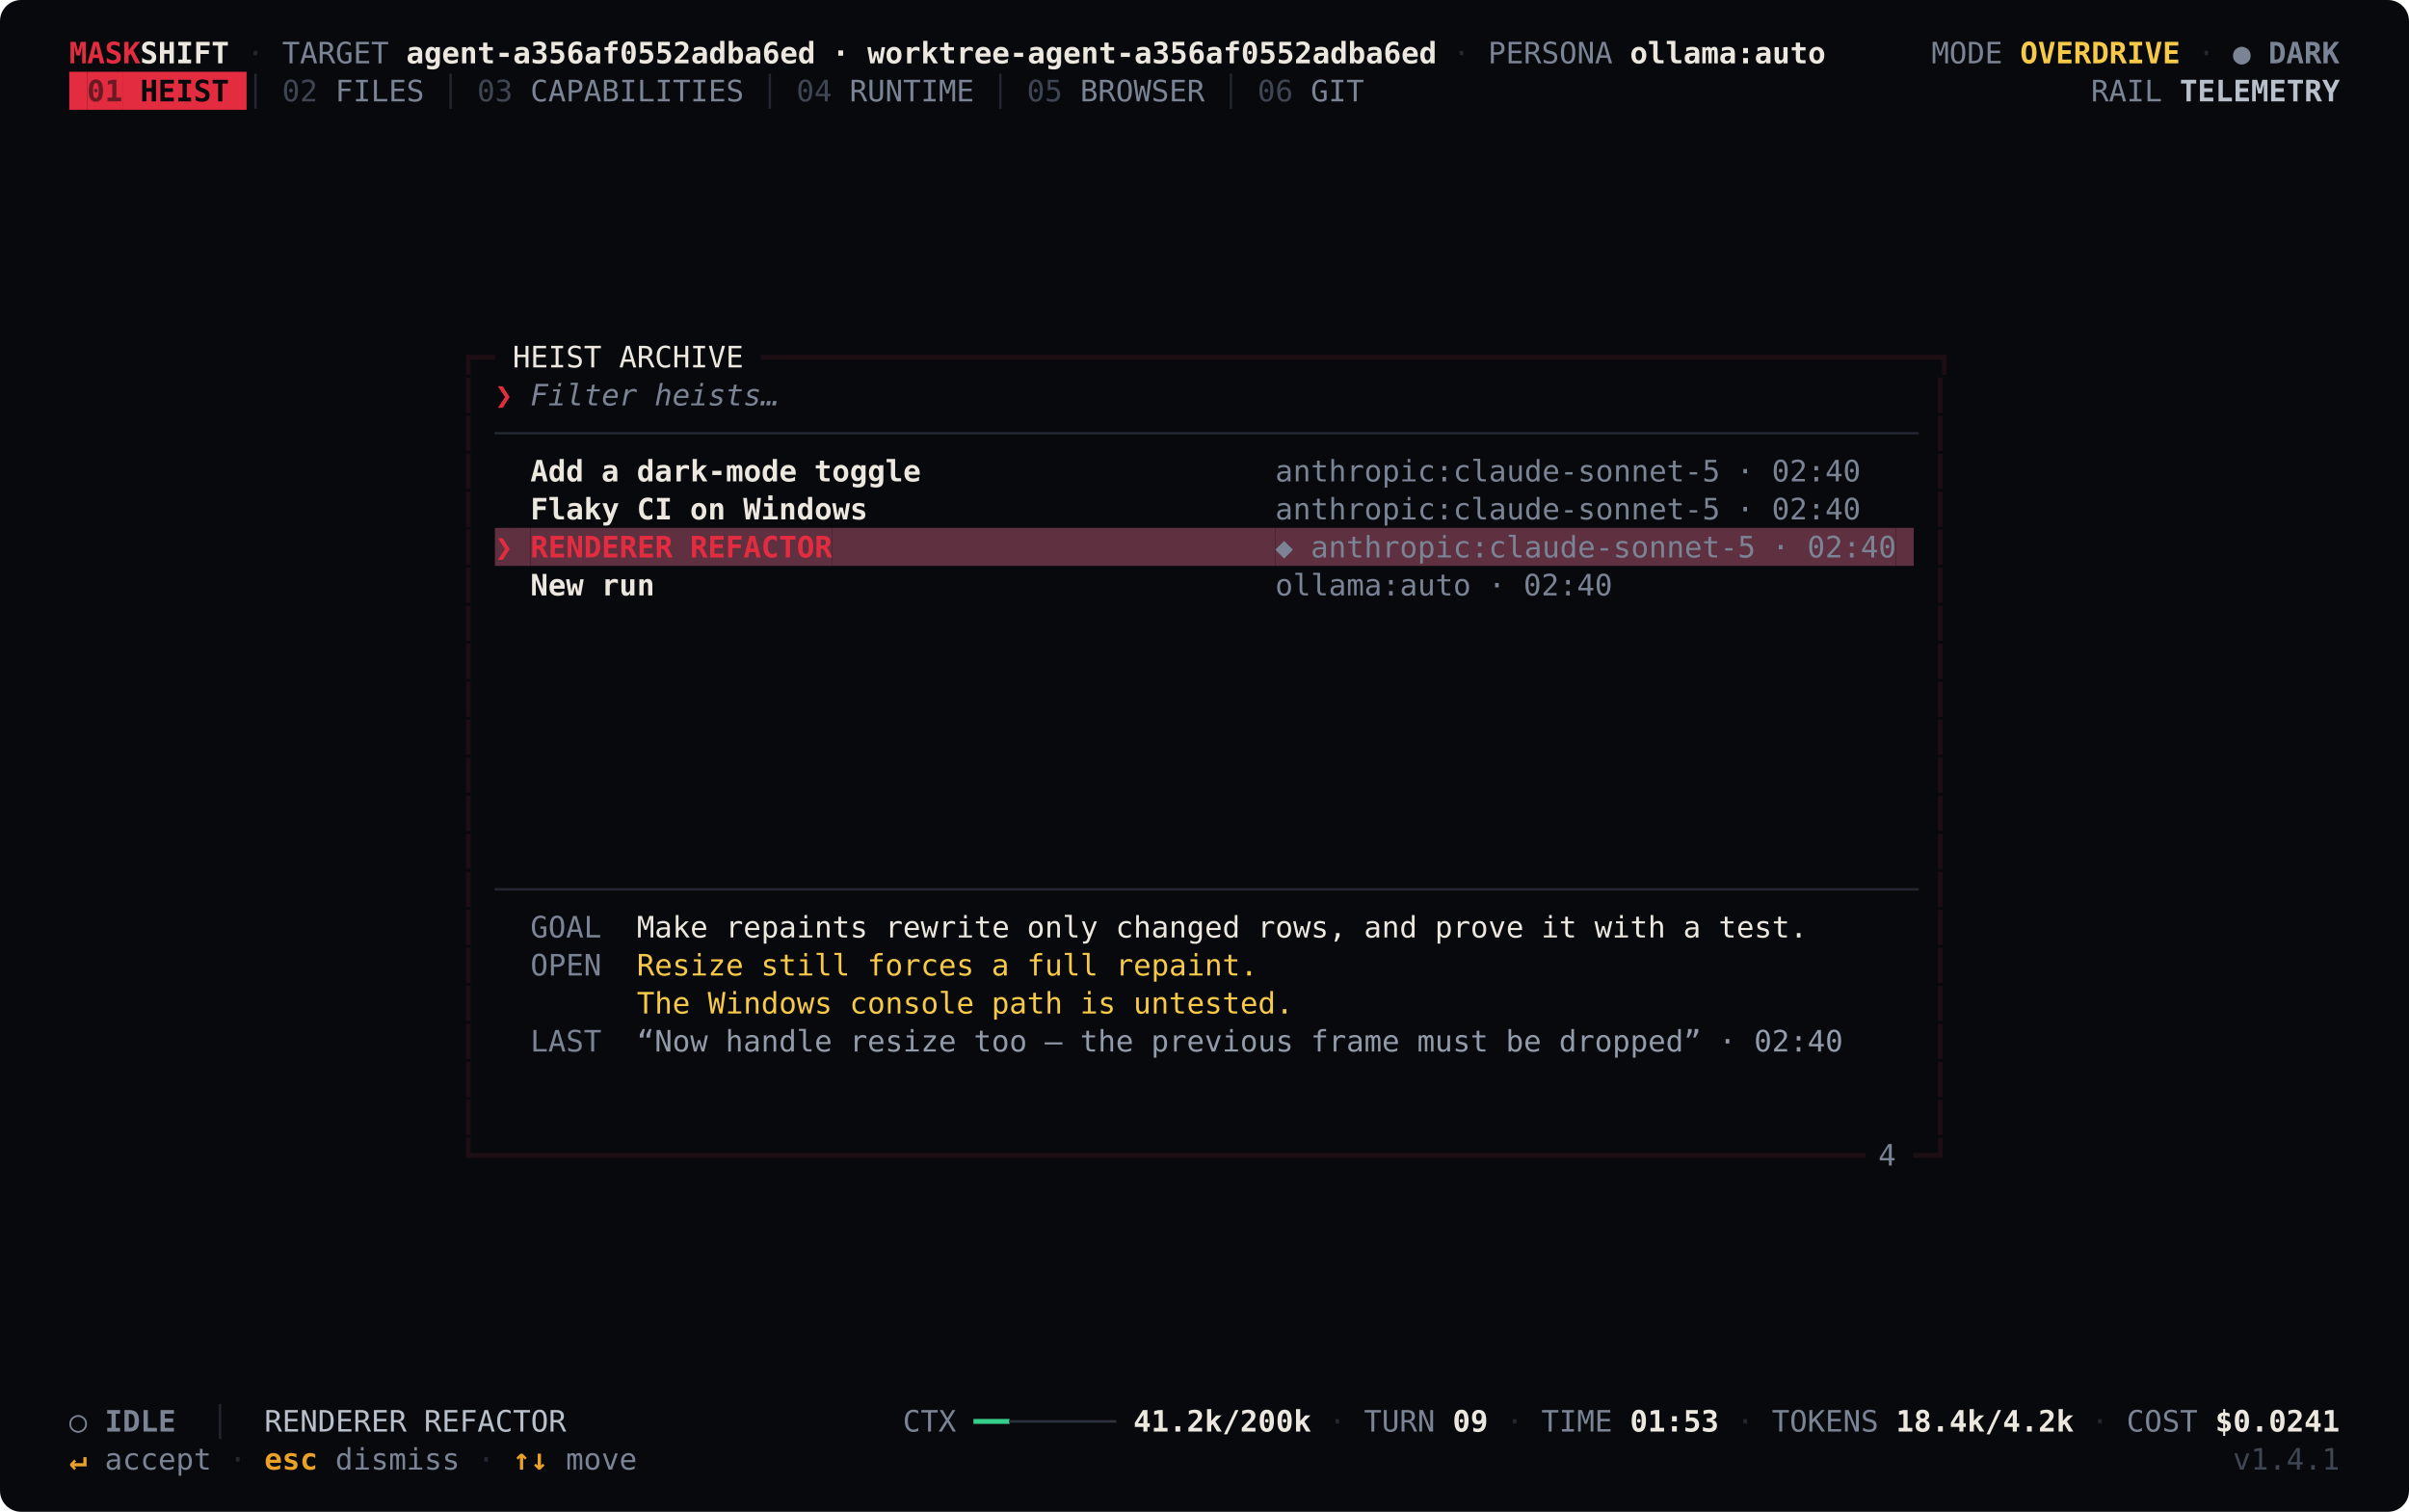
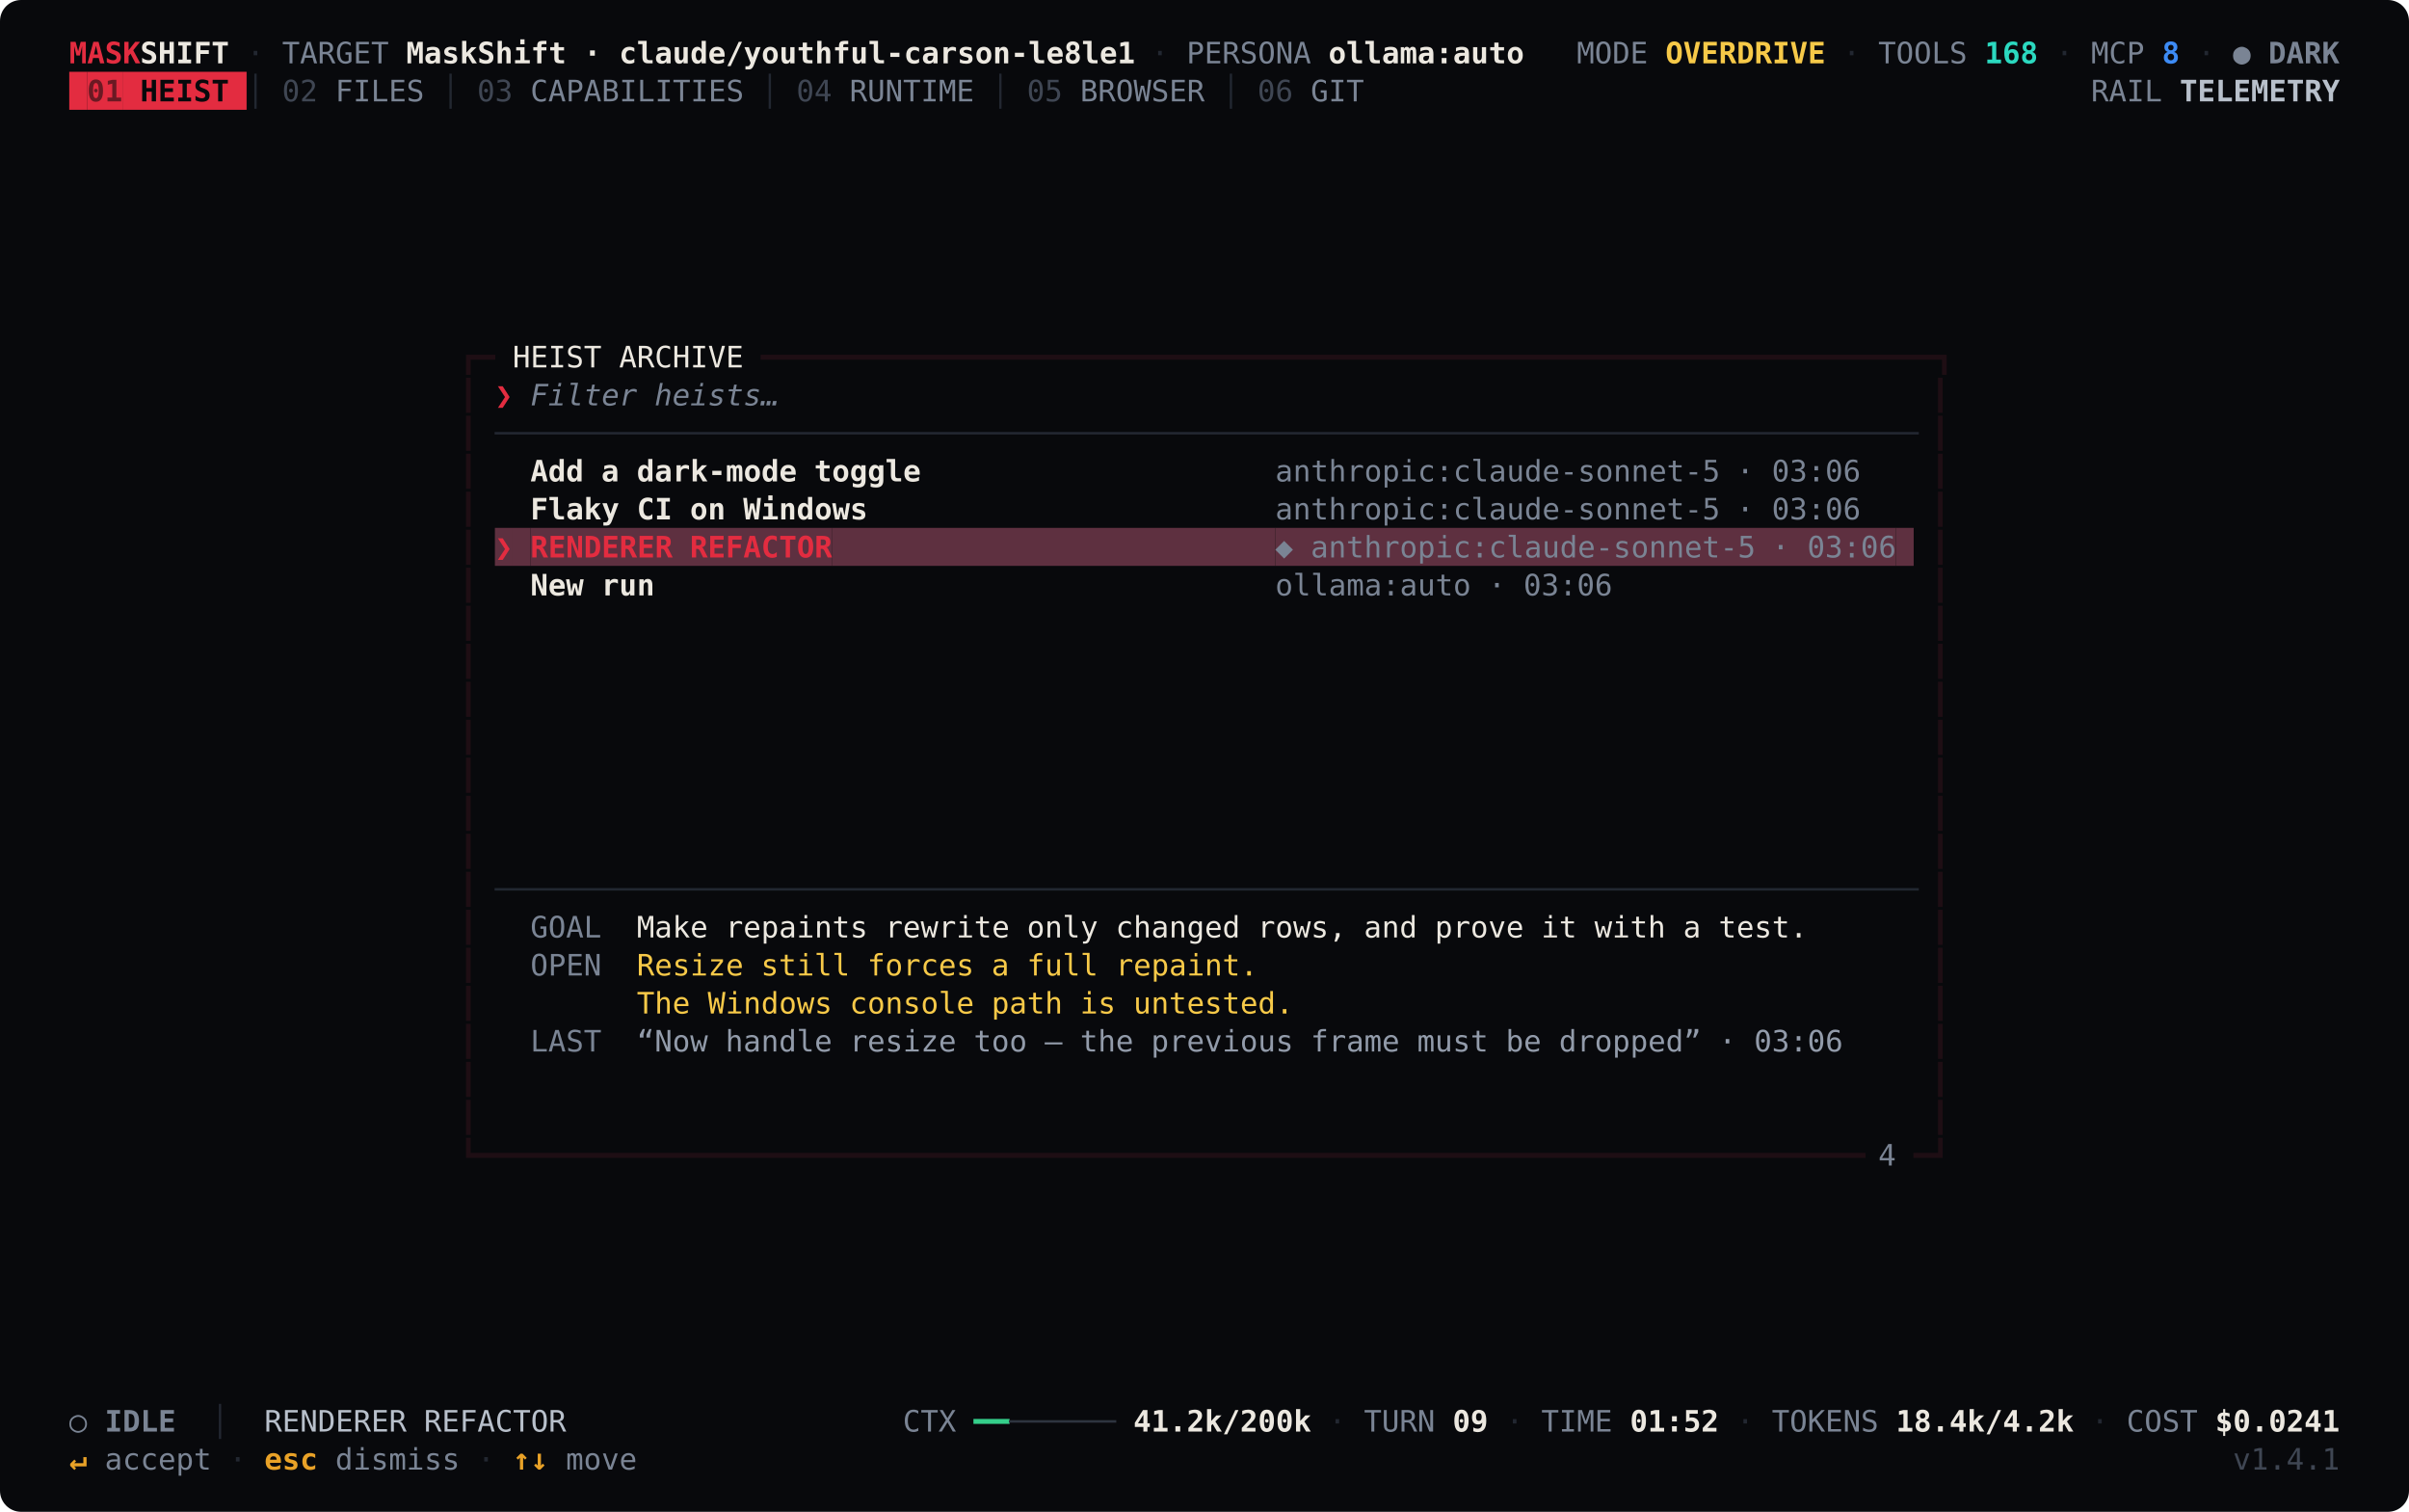
<svg xmlns="http://www.w3.org/2000/svg" width="1141" height="716" viewBox="0 0 1141 716" role="img" aria-label="MaskShift — heist archive">
  <rect width="100%" height="100%" rx="10" fill="#08090C" />
  <g font-family="SFMono-Regular, Menlo, Consolas, DejaVu Sans Mono, monospace" font-size="14" xml:space="preserve">
    <text x="32.80" y="30.00" fill="#e32c40" textLength="33.60" lengthAdjust="spacingAndGlyphs" font-weight="700">MASK</text>
    <text x="66.40" y="30.00" fill="#ece8e0" textLength="42.00" lengthAdjust="spacingAndGlyphs" font-weight="700">SHIFT</text>
    <text x="116.80" y="30.00" fill="#222731" textLength="8.40" lengthAdjust="spacingAndGlyphs">·</text>
    <text x="133.60" y="30.00" fill="#7a8494" textLength="50.40" lengthAdjust="spacingAndGlyphs">TARGET</text>
-     <text x="192.40" y="30.00" fill="#ece8e0" textLength="193.20" lengthAdjust="spacingAndGlyphs" font-weight="700">agent-a356af0552adba6ed</text>
-     <text x="394.00" y="30.00" fill="#ece8e0" textLength="8.40" lengthAdjust="spacingAndGlyphs" font-weight="700">·</text>
-     <text x="410.80" y="30.00" fill="#ece8e0" textLength="268.80" lengthAdjust="spacingAndGlyphs" font-weight="700">worktree-agent-a356af0552adba6ed</text>
-     <text x="688.00" y="30.00" fill="#222731" textLength="8.40" lengthAdjust="spacingAndGlyphs">·</text>
-     <text x="704.80" y="30.00" fill="#7a8494" textLength="58.80" lengthAdjust="spacingAndGlyphs">PERSONA</text>
-     <text x="772.00" y="30.00" fill="#ece8e0" textLength="92.40" lengthAdjust="spacingAndGlyphs" font-weight="700">ollama:auto</text>
-     <text x="914.80" y="30.00" fill="#7a8494" textLength="33.60" lengthAdjust="spacingAndGlyphs">MODE</text>
-     <text x="956.80" y="30.00" fill="#f7c948" textLength="75.60" lengthAdjust="spacingAndGlyphs" font-weight="700">OVERDRIVE</text>
+     <text x="192.40" y="30.00" fill="#ece8e0" textLength="75.60" lengthAdjust="spacingAndGlyphs" font-weight="700">MaskShift</text>
+     <text x="276.40" y="30.00" fill="#ece8e0" textLength="8.40" lengthAdjust="spacingAndGlyphs" font-weight="700">·</text>
+     <text x="293.20" y="30.00" fill="#ece8e0" textLength="243.60" lengthAdjust="spacingAndGlyphs" font-weight="700">claude/youthful-carson-le8le1</text>
+     <text x="545.20" y="30.00" fill="#222731" textLength="8.40" lengthAdjust="spacingAndGlyphs">·</text>
+     <text x="562.00" y="30.00" fill="#7a8494" textLength="58.80" lengthAdjust="spacingAndGlyphs">PERSONA</text>
+     <text x="629.20" y="30.00" fill="#ece8e0" textLength="92.40" lengthAdjust="spacingAndGlyphs" font-weight="700">ollama:auto</text>
+     <text x="746.80" y="30.00" fill="#7a8494" textLength="33.60" lengthAdjust="spacingAndGlyphs">MODE</text>
+     <text x="788.80" y="30.00" fill="#f7c948" textLength="75.60" lengthAdjust="spacingAndGlyphs" font-weight="700">OVERDRIVE</text>
+     <text x="872.80" y="30.00" fill="#222731" textLength="8.40" lengthAdjust="spacingAndGlyphs">·</text>
+     <text x="889.60" y="30.00" fill="#7a8494" textLength="42.00" lengthAdjust="spacingAndGlyphs">TOOLS</text>
+     <text x="940.00" y="30.00" fill="#2bd9c0" textLength="25.20" lengthAdjust="spacingAndGlyphs" font-weight="700">168</text>
+     <text x="973.60" y="30.00" fill="#222731" textLength="8.40" lengthAdjust="spacingAndGlyphs">·</text>
+     <text x="990.40" y="30.00" fill="#7a8494" textLength="25.20" lengthAdjust="spacingAndGlyphs">MCP</text>
+     <text x="1024.00" y="30.00" fill="#3d8bf5" textLength="8.40" lengthAdjust="spacingAndGlyphs" font-weight="700">8</text>
    <text x="1040.80" y="30.00" fill="#222731" textLength="8.40" lengthAdjust="spacingAndGlyphs">·</text>
    <text x="1057.60" y="30.00" fill="#7a8494" textLength="8.40" lengthAdjust="spacingAndGlyphs">●</text>
    <text x="1074.40" y="30.00" fill="#7a8494" textLength="33.60" lengthAdjust="spacingAndGlyphs" font-weight="700">DARK</text>
    <rect x="32.80" y="34.00" width="8.40" height="18" fill="#e32c40" />
    <rect x="41.20" y="34.00" width="16.80" height="18" fill="#e32c40" />
    <text x="41.20" y="48.00" fill="#6b1923" textLength="16.80" lengthAdjust="spacingAndGlyphs" font-weight="700">01</text>
    <rect x="58.00" y="34.00" width="58.80" height="18" fill="#e32c40" />
    <text x="66.40" y="48.00" fill="#08090c" textLength="42.00" lengthAdjust="spacingAndGlyphs" font-weight="700">HEIST</text>
    <text x="116.80" y="48.00" fill="#222731" textLength="8.40" lengthAdjust="spacingAndGlyphs">│</text>
    <text x="133.60" y="48.00" fill="#3f4653" textLength="16.80" lengthAdjust="spacingAndGlyphs">02</text>
    <text x="158.80" y="48.00" fill="#7a8494" textLength="42.00" lengthAdjust="spacingAndGlyphs">FILES</text>
    <text x="209.20" y="48.00" fill="#222731" textLength="8.40" lengthAdjust="spacingAndGlyphs">│</text>
    <text x="226.00" y="48.00" fill="#3f4653" textLength="16.80" lengthAdjust="spacingAndGlyphs">03</text>
    <text x="251.20" y="48.00" fill="#7a8494" textLength="100.80" lengthAdjust="spacingAndGlyphs">CAPABILITIES</text>
    <text x="360.40" y="48.00" fill="#222731" textLength="8.40" lengthAdjust="spacingAndGlyphs">│</text>
    <text x="377.20" y="48.00" fill="#3f4653" textLength="16.80" lengthAdjust="spacingAndGlyphs">04</text>
    <text x="402.40" y="48.00" fill="#7a8494" textLength="58.80" lengthAdjust="spacingAndGlyphs">RUNTIME</text>
    <text x="469.60" y="48.00" fill="#222731" textLength="8.40" lengthAdjust="spacingAndGlyphs">│</text>
    <text x="486.40" y="48.00" fill="#3f4653" textLength="16.80" lengthAdjust="spacingAndGlyphs">05</text>
    <text x="511.60" y="48.00" fill="#7a8494" textLength="58.80" lengthAdjust="spacingAndGlyphs">BROWSER</text>
    <text x="578.80" y="48.00" fill="#222731" textLength="8.40" lengthAdjust="spacingAndGlyphs">│</text>
    <text x="595.60" y="48.00" fill="#3f4653" textLength="16.80" lengthAdjust="spacingAndGlyphs">06</text>
    <text x="620.80" y="48.00" fill="#7a8494" textLength="25.20" lengthAdjust="spacingAndGlyphs">GIT</text>
    <text x="990.40" y="48.00" fill="#7a8494" textLength="33.60" lengthAdjust="spacingAndGlyphs">RAIL</text>
    <text x="1032.40" y="48.00" fill="#b8c0cb" textLength="75.60" lengthAdjust="spacingAndGlyphs" font-weight="700">TELEMETRY</text>
-     <text x="217.60" y="174.00" fill="#1c0e13" textLength="16.80" lengthAdjust="spacingAndGlyphs">┏━</text>
+     <text x="217.60" y="174.00" fill="#1e0e14" textLength="16.80" lengthAdjust="spacingAndGlyphs">┏━</text>
    <text x="242.80" y="174.00" fill="#ece8e0" textLength="42.00" lengthAdjust="spacingAndGlyphs">HEIST</text>
    <text x="293.20" y="174.00" fill="#ece8e0" textLength="58.80" lengthAdjust="spacingAndGlyphs">ARCHIVE</text>
-     <text x="360.40" y="174.00" fill="#1c0e13" textLength="562.80" lengthAdjust="spacingAndGlyphs">━━━━━━━━━━━━━━━━━━━━━━━━━━━━━━━━━━━━━━━━━━━━━━━━━━━━━━━━━━━━━━━━━━┓</text>
-     <text x="217.60" y="192.00" fill="#1c0e13" textLength="8.40" lengthAdjust="spacingAndGlyphs">┃</text>
+     <text x="360.40" y="174.00" fill="#1e0e14" textLength="562.80" lengthAdjust="spacingAndGlyphs">━━━━━━━━━━━━━━━━━━━━━━━━━━━━━━━━━━━━━━━━━━━━━━━━━━━━━━━━━━━━━━━━━━┓</text>
+     <text x="217.60" y="192.00" fill="#1e0e14" textLength="8.40" lengthAdjust="spacingAndGlyphs">┃</text>
    <text x="234.40" y="192.00" fill="#e32c40" textLength="8.40" lengthAdjust="spacingAndGlyphs">❯</text>
    <text x="251.20" y="192.00" fill="#7a8494" textLength="50.40" lengthAdjust="spacingAndGlyphs" font-style="italic">Filter</text>
    <text x="310.00" y="192.00" fill="#7a8494" textLength="58.80" lengthAdjust="spacingAndGlyphs" font-style="italic">heists…</text>
-     <text x="914.80" y="192.00" fill="#1c0e13" textLength="8.40" lengthAdjust="spacingAndGlyphs">┃</text>
-     <text x="217.60" y="210.00" fill="#1c0e13" textLength="8.40" lengthAdjust="spacingAndGlyphs">┃</text>
+     <text x="914.80" y="192.00" fill="#1e0e14" textLength="8.40" lengthAdjust="spacingAndGlyphs">┃</text>
+     <text x="217.60" y="210.00" fill="#1e0e14" textLength="8.40" lengthAdjust="spacingAndGlyphs">┃</text>
    <text x="234.40" y="210.00" fill="#222731" textLength="672.00" lengthAdjust="spacingAndGlyphs">────────────────────────────────────────────────────────────────────────────────</text>
-     <text x="914.80" y="210.00" fill="#1c0e13" textLength="8.40" lengthAdjust="spacingAndGlyphs">┃</text>
-     <text x="217.60" y="228.00" fill="#1c0e13" textLength="8.40" lengthAdjust="spacingAndGlyphs">┃</text>
+     <text x="914.80" y="210.00" fill="#1e0e14" textLength="8.40" lengthAdjust="spacingAndGlyphs">┃</text>
+     <text x="217.60" y="228.00" fill="#1e0e14" textLength="8.40" lengthAdjust="spacingAndGlyphs">┃</text>
    <text x="251.20" y="228.00" fill="#ece8e0" textLength="25.20" lengthAdjust="spacingAndGlyphs" font-weight="700">Add</text>
    <text x="284.80" y="228.00" fill="#ece8e0" textLength="8.40" lengthAdjust="spacingAndGlyphs" font-weight="700">a</text>
    <text x="301.60" y="228.00" fill="#ece8e0" textLength="75.60" lengthAdjust="spacingAndGlyphs" font-weight="700">dark-mode</text>
    <text x="385.60" y="228.00" fill="#ece8e0" textLength="50.40" lengthAdjust="spacingAndGlyphs" font-weight="700">toggle</text>
    <text x="604.00" y="228.00" fill="#7a8494" textLength="210.00" lengthAdjust="spacingAndGlyphs">anthropic:claude-sonnet-5</text>
    <text x="822.40" y="228.00" fill="#7a8494" textLength="8.40" lengthAdjust="spacingAndGlyphs">·</text>
-     <text x="839.20" y="228.00" fill="#7a8494" textLength="42.00" lengthAdjust="spacingAndGlyphs">02:40</text>
-     <text x="914.80" y="228.00" fill="#1c0e13" textLength="8.40" lengthAdjust="spacingAndGlyphs">┃</text>
-     <text x="217.60" y="246.00" fill="#1c0e13" textLength="8.40" lengthAdjust="spacingAndGlyphs">┃</text>
+     <text x="839.20" y="228.00" fill="#7a8494" textLength="42.00" lengthAdjust="spacingAndGlyphs">03:06</text>
+     <text x="914.80" y="228.00" fill="#1e0e14" textLength="8.40" lengthAdjust="spacingAndGlyphs">┃</text>
+     <text x="217.60" y="246.00" fill="#1e0e14" textLength="8.40" lengthAdjust="spacingAndGlyphs">┃</text>
    <text x="251.20" y="246.00" fill="#ece8e0" textLength="42.00" lengthAdjust="spacingAndGlyphs" font-weight="700">Flaky</text>
    <text x="301.60" y="246.00" fill="#ece8e0" textLength="16.80" lengthAdjust="spacingAndGlyphs" font-weight="700">CI</text>
    <text x="326.80" y="246.00" fill="#ece8e0" textLength="16.80" lengthAdjust="spacingAndGlyphs" font-weight="700">on</text>
    <text x="352.00" y="246.00" fill="#ece8e0" textLength="58.80" lengthAdjust="spacingAndGlyphs" font-weight="700">Windows</text>
    <text x="604.00" y="246.00" fill="#7a8494" textLength="210.00" lengthAdjust="spacingAndGlyphs">anthropic:claude-sonnet-5</text>
    <text x="822.40" y="246.00" fill="#7a8494" textLength="8.40" lengthAdjust="spacingAndGlyphs">·</text>
-     <text x="839.20" y="246.00" fill="#7a8494" textLength="42.00" lengthAdjust="spacingAndGlyphs">02:40</text>
-     <text x="914.80" y="246.00" fill="#1c0e13" textLength="8.40" lengthAdjust="spacingAndGlyphs">┃</text>
-     <text x="217.60" y="264.00" fill="#1c0e13" textLength="8.40" lengthAdjust="spacingAndGlyphs">┃</text>
+     <text x="839.20" y="246.00" fill="#7a8494" textLength="42.00" lengthAdjust="spacingAndGlyphs">03:06</text>
+     <text x="914.80" y="246.00" fill="#1e0e14" textLength="8.40" lengthAdjust="spacingAndGlyphs">┃</text>
+     <text x="217.60" y="264.00" fill="#1e0e14" textLength="8.40" lengthAdjust="spacingAndGlyphs">┃</text>
    <rect x="234.40" y="250.00" width="8.40" height="18" fill="#5e3040" />
    <text x="234.40" y="264.00" fill="#e32c40" textLength="8.40" lengthAdjust="spacingAndGlyphs">❯</text>
    <rect x="242.80" y="250.00" width="8.40" height="18" fill="#5e3040" />
    <rect x="251.20" y="250.00" width="142.80" height="18" fill="#5e3040" />
    <text x="251.20" y="264.00" fill="#e32c40" textLength="67.20" lengthAdjust="spacingAndGlyphs" font-weight="700">RENDERER</text>
    <text x="326.80" y="264.00" fill="#e32c40" textLength="67.20" lengthAdjust="spacingAndGlyphs" font-weight="700">REFACTOR</text>
    <rect x="394.00" y="250.00" width="210.00" height="18" fill="#5e3040" />
    <rect x="604.00" y="250.00" width="294.00" height="18" fill="#5e3040" />
    <text x="604.00" y="264.00" fill="#7a8494" textLength="8.40" lengthAdjust="spacingAndGlyphs">◆</text>
    <text x="620.80" y="264.00" fill="#7a8494" textLength="210.00" lengthAdjust="spacingAndGlyphs">anthropic:claude-sonnet-5</text>
    <text x="839.20" y="264.00" fill="#7a8494" textLength="8.40" lengthAdjust="spacingAndGlyphs">·</text>
-     <text x="856.00" y="264.00" fill="#7a8494" textLength="42.00" lengthAdjust="spacingAndGlyphs">02:40</text>
+     <text x="856.00" y="264.00" fill="#7a8494" textLength="42.00" lengthAdjust="spacingAndGlyphs">03:06</text>
    <rect x="898.00" y="250.00" width="8.40" height="18" fill="#5e3040" />
-     <text x="914.80" y="264.00" fill="#1c0e13" textLength="8.40" lengthAdjust="spacingAndGlyphs">┃</text>
-     <text x="217.60" y="282.00" fill="#1c0e13" textLength="8.40" lengthAdjust="spacingAndGlyphs">┃</text>
+     <text x="914.80" y="264.00" fill="#1e0e14" textLength="8.40" lengthAdjust="spacingAndGlyphs">┃</text>
+     <text x="217.60" y="282.00" fill="#1e0e14" textLength="8.40" lengthAdjust="spacingAndGlyphs">┃</text>
    <text x="251.20" y="282.00" fill="#ece8e0" textLength="25.20" lengthAdjust="spacingAndGlyphs" font-weight="700">New</text>
    <text x="284.80" y="282.00" fill="#ece8e0" textLength="25.20" lengthAdjust="spacingAndGlyphs" font-weight="700">run</text>
    <text x="604.00" y="282.00" fill="#7a8494" textLength="92.40" lengthAdjust="spacingAndGlyphs">ollama:auto</text>
    <text x="704.80" y="282.00" fill="#7a8494" textLength="8.40" lengthAdjust="spacingAndGlyphs">·</text>
-     <text x="721.60" y="282.00" fill="#7a8494" textLength="42.00" lengthAdjust="spacingAndGlyphs">02:40</text>
-     <text x="914.80" y="282.00" fill="#1c0e13" textLength="8.40" lengthAdjust="spacingAndGlyphs">┃</text>
-     <text x="217.60" y="300.00" fill="#1c0e13" textLength="8.40" lengthAdjust="spacingAndGlyphs">┃</text>
-     <text x="914.80" y="300.00" fill="#1c0e13" textLength="8.40" lengthAdjust="spacingAndGlyphs">┃</text>
-     <text x="217.60" y="318.00" fill="#1c0e13" textLength="8.40" lengthAdjust="spacingAndGlyphs">┃</text>
-     <text x="914.80" y="318.00" fill="#1c0e13" textLength="8.40" lengthAdjust="spacingAndGlyphs">┃</text>
-     <text x="217.60" y="336.00" fill="#1c0e13" textLength="8.40" lengthAdjust="spacingAndGlyphs">┃</text>
-     <text x="914.80" y="336.00" fill="#1c0e13" textLength="8.40" lengthAdjust="spacingAndGlyphs">┃</text>
-     <text x="217.60" y="354.00" fill="#1c0e13" textLength="8.40" lengthAdjust="spacingAndGlyphs">┃</text>
-     <text x="914.80" y="354.00" fill="#1c0e13" textLength="8.40" lengthAdjust="spacingAndGlyphs">┃</text>
-     <text x="217.60" y="372.00" fill="#1c0e13" textLength="8.40" lengthAdjust="spacingAndGlyphs">┃</text>
-     <text x="914.80" y="372.00" fill="#1c0e13" textLength="8.40" lengthAdjust="spacingAndGlyphs">┃</text>
-     <text x="217.60" y="390.00" fill="#1c0e13" textLength="8.40" lengthAdjust="spacingAndGlyphs">┃</text>
-     <text x="914.80" y="390.00" fill="#1c0e13" textLength="8.40" lengthAdjust="spacingAndGlyphs">┃</text>
-     <text x="217.60" y="408.00" fill="#1c0e13" textLength="8.40" lengthAdjust="spacingAndGlyphs">┃</text>
-     <text x="914.80" y="408.00" fill="#1c0e13" textLength="8.40" lengthAdjust="spacingAndGlyphs">┃</text>
-     <text x="217.60" y="426.00" fill="#1c0e13" textLength="8.40" lengthAdjust="spacingAndGlyphs">┃</text>
+     <text x="721.60" y="282.00" fill="#7a8494" textLength="42.00" lengthAdjust="spacingAndGlyphs">03:06</text>
+     <text x="914.80" y="282.00" fill="#1e0e14" textLength="8.40" lengthAdjust="spacingAndGlyphs">┃</text>
+     <text x="217.60" y="300.00" fill="#1e0e14" textLength="8.40" lengthAdjust="spacingAndGlyphs">┃</text>
+     <text x="914.80" y="300.00" fill="#1e0e14" textLength="8.40" lengthAdjust="spacingAndGlyphs">┃</text>
+     <text x="217.60" y="318.00" fill="#1e0e14" textLength="8.40" lengthAdjust="spacingAndGlyphs">┃</text>
+     <text x="914.80" y="318.00" fill="#1e0e14" textLength="8.40" lengthAdjust="spacingAndGlyphs">┃</text>
+     <text x="217.60" y="336.00" fill="#1e0e14" textLength="8.40" lengthAdjust="spacingAndGlyphs">┃</text>
+     <text x="914.80" y="336.00" fill="#1e0e14" textLength="8.40" lengthAdjust="spacingAndGlyphs">┃</text>
+     <text x="217.60" y="354.00" fill="#1e0e14" textLength="8.40" lengthAdjust="spacingAndGlyphs">┃</text>
+     <text x="914.80" y="354.00" fill="#1e0e14" textLength="8.40" lengthAdjust="spacingAndGlyphs">┃</text>
+     <text x="217.60" y="372.00" fill="#1e0e14" textLength="8.40" lengthAdjust="spacingAndGlyphs">┃</text>
+     <text x="914.80" y="372.00" fill="#1e0e14" textLength="8.40" lengthAdjust="spacingAndGlyphs">┃</text>
+     <text x="217.60" y="390.00" fill="#1e0e14" textLength="8.40" lengthAdjust="spacingAndGlyphs">┃</text>
+     <text x="914.80" y="390.00" fill="#1e0e14" textLength="8.40" lengthAdjust="spacingAndGlyphs">┃</text>
+     <text x="217.60" y="408.00" fill="#1e0e14" textLength="8.40" lengthAdjust="spacingAndGlyphs">┃</text>
+     <text x="914.80" y="408.00" fill="#1e0e14" textLength="8.40" lengthAdjust="spacingAndGlyphs">┃</text>
+     <text x="217.60" y="426.00" fill="#1e0e14" textLength="8.40" lengthAdjust="spacingAndGlyphs">┃</text>
    <text x="234.40" y="426.00" fill="#222731" textLength="672.00" lengthAdjust="spacingAndGlyphs">────────────────────────────────────────────────────────────────────────────────</text>
-     <text x="914.80" y="426.00" fill="#1c0e13" textLength="8.40" lengthAdjust="spacingAndGlyphs">┃</text>
-     <text x="217.60" y="444.00" fill="#1c0e13" textLength="8.40" lengthAdjust="spacingAndGlyphs">┃</text>
+     <text x="914.80" y="426.00" fill="#1e0e14" textLength="8.40" lengthAdjust="spacingAndGlyphs">┃</text>
+     <text x="217.60" y="444.00" fill="#1e0e14" textLength="8.40" lengthAdjust="spacingAndGlyphs">┃</text>
    <text x="251.20" y="444.00" fill="#7a8494" textLength="33.60" lengthAdjust="spacingAndGlyphs">GOAL</text>
    <text x="301.60" y="444.00" fill="#ece8e0" textLength="33.60" lengthAdjust="spacingAndGlyphs">Make</text>
    <text x="343.60" y="444.00" fill="#ece8e0" textLength="67.20" lengthAdjust="spacingAndGlyphs">repaints</text>
    <text x="419.20" y="444.00" fill="#ece8e0" textLength="58.80" lengthAdjust="spacingAndGlyphs">rewrite</text>
    <text x="486.40" y="444.00" fill="#ece8e0" textLength="33.60" lengthAdjust="spacingAndGlyphs">only</text>
    <text x="528.40" y="444.00" fill="#ece8e0" textLength="58.80" lengthAdjust="spacingAndGlyphs">changed</text>
    <text x="595.60" y="444.00" fill="#ece8e0" textLength="42.00" lengthAdjust="spacingAndGlyphs">rows,</text>
    <text x="646.00" y="444.00" fill="#ece8e0" textLength="25.20" lengthAdjust="spacingAndGlyphs">and</text>
    <text x="679.60" y="444.00" fill="#ece8e0" textLength="42.00" lengthAdjust="spacingAndGlyphs">prove</text>
    <text x="730.00" y="444.00" fill="#ece8e0" textLength="16.80" lengthAdjust="spacingAndGlyphs">it</text>
    <text x="755.20" y="444.00" fill="#ece8e0" textLength="33.60" lengthAdjust="spacingAndGlyphs">with</text>
    <text x="797.20" y="444.00" fill="#ece8e0" textLength="8.40" lengthAdjust="spacingAndGlyphs">a</text>
    <text x="814.00" y="444.00" fill="#ece8e0" textLength="42.00" lengthAdjust="spacingAndGlyphs">test.</text>
-     <text x="914.80" y="444.00" fill="#1c0e13" textLength="8.40" lengthAdjust="spacingAndGlyphs">┃</text>
-     <text x="217.60" y="462.00" fill="#1c0e13" textLength="8.40" lengthAdjust="spacingAndGlyphs">┃</text>
+     <text x="914.80" y="444.00" fill="#1e0e14" textLength="8.40" lengthAdjust="spacingAndGlyphs">┃</text>
+     <text x="217.60" y="462.00" fill="#1e0e14" textLength="8.40" lengthAdjust="spacingAndGlyphs">┃</text>
    <text x="251.20" y="462.00" fill="#7a8494" textLength="33.60" lengthAdjust="spacingAndGlyphs">OPEN</text>
    <text x="301.60" y="462.00" fill="#f7c948" textLength="50.40" lengthAdjust="spacingAndGlyphs">Resize</text>
    <text x="360.40" y="462.00" fill="#f7c948" textLength="42.00" lengthAdjust="spacingAndGlyphs">still</text>
    <text x="410.80" y="462.00" fill="#f7c948" textLength="50.40" lengthAdjust="spacingAndGlyphs">forces</text>
    <text x="469.60" y="462.00" fill="#f7c948" textLength="8.40" lengthAdjust="spacingAndGlyphs">a</text>
    <text x="486.40" y="462.00" fill="#f7c948" textLength="33.60" lengthAdjust="spacingAndGlyphs">full</text>
    <text x="528.40" y="462.00" fill="#f7c948" textLength="67.20" lengthAdjust="spacingAndGlyphs">repaint.</text>
-     <text x="914.80" y="462.00" fill="#1c0e13" textLength="8.40" lengthAdjust="spacingAndGlyphs">┃</text>
-     <text x="217.60" y="480.00" fill="#1c0e13" textLength="8.40" lengthAdjust="spacingAndGlyphs">┃</text>
+     <text x="914.80" y="462.00" fill="#1e0e14" textLength="8.40" lengthAdjust="spacingAndGlyphs">┃</text>
+     <text x="217.60" y="480.00" fill="#1e0e14" textLength="8.40" lengthAdjust="spacingAndGlyphs">┃</text>
    <text x="301.60" y="480.00" fill="#f7c948" textLength="25.20" lengthAdjust="spacingAndGlyphs">The</text>
    <text x="335.20" y="480.00" fill="#f7c948" textLength="58.80" lengthAdjust="spacingAndGlyphs">Windows</text>
    <text x="402.40" y="480.00" fill="#f7c948" textLength="58.80" lengthAdjust="spacingAndGlyphs">console</text>
    <text x="469.60" y="480.00" fill="#f7c948" textLength="33.60" lengthAdjust="spacingAndGlyphs">path</text>
    <text x="511.60" y="480.00" fill="#f7c948" textLength="16.80" lengthAdjust="spacingAndGlyphs">is</text>
    <text x="536.80" y="480.00" fill="#f7c948" textLength="75.60" lengthAdjust="spacingAndGlyphs">untested.</text>
-     <text x="914.80" y="480.00" fill="#1c0e13" textLength="8.40" lengthAdjust="spacingAndGlyphs">┃</text>
-     <text x="217.60" y="498.00" fill="#1c0e13" textLength="8.40" lengthAdjust="spacingAndGlyphs">┃</text>
+     <text x="914.80" y="480.00" fill="#1e0e14" textLength="8.40" lengthAdjust="spacingAndGlyphs">┃</text>
+     <text x="217.60" y="498.00" fill="#1e0e14" textLength="8.40" lengthAdjust="spacingAndGlyphs">┃</text>
    <text x="251.20" y="498.00" fill="#7a8494" textLength="33.60" lengthAdjust="spacingAndGlyphs">LAST</text>
    <text x="301.60" y="498.00" fill="#929baa" textLength="33.60" lengthAdjust="spacingAndGlyphs">“Now</text>
    <text x="343.60" y="498.00" fill="#929baa" textLength="50.40" lengthAdjust="spacingAndGlyphs">handle</text>
    <text x="402.40" y="498.00" fill="#929baa" textLength="50.40" lengthAdjust="spacingAndGlyphs">resize</text>
    <text x="461.20" y="498.00" fill="#929baa" textLength="25.20" lengthAdjust="spacingAndGlyphs">too</text>
    <text x="494.80" y="498.00" fill="#929baa" textLength="8.40" lengthAdjust="spacingAndGlyphs">—</text>
    <text x="511.60" y="498.00" fill="#929baa" textLength="25.20" lengthAdjust="spacingAndGlyphs">the</text>
    <text x="545.20" y="498.00" fill="#929baa" textLength="67.20" lengthAdjust="spacingAndGlyphs">previous</text>
    <text x="620.80" y="498.00" fill="#929baa" textLength="42.00" lengthAdjust="spacingAndGlyphs">frame</text>
    <text x="671.20" y="498.00" fill="#929baa" textLength="33.60" lengthAdjust="spacingAndGlyphs">must</text>
    <text x="713.20" y="498.00" fill="#929baa" textLength="16.80" lengthAdjust="spacingAndGlyphs">be</text>
    <text x="738.40" y="498.00" fill="#929baa" textLength="67.20" lengthAdjust="spacingAndGlyphs">dropped”</text>
    <text x="814.00" y="498.00" fill="#929baa" textLength="8.40" lengthAdjust="spacingAndGlyphs">·</text>
-     <text x="830.80" y="498.00" fill="#929baa" textLength="42.00" lengthAdjust="spacingAndGlyphs">02:40</text>
-     <text x="914.80" y="498.00" fill="#1c0e13" textLength="8.40" lengthAdjust="spacingAndGlyphs">┃</text>
-     <text x="217.60" y="516.00" fill="#1c0e13" textLength="8.40" lengthAdjust="spacingAndGlyphs">┃</text>
-     <text x="914.80" y="516.00" fill="#1c0e13" textLength="8.40" lengthAdjust="spacingAndGlyphs">┃</text>
-     <text x="217.60" y="534.00" fill="#1c0e13" textLength="8.40" lengthAdjust="spacingAndGlyphs">┃</text>
-     <text x="914.80" y="534.00" fill="#1c0e13" textLength="8.40" lengthAdjust="spacingAndGlyphs">┃</text>
-     <text x="217.60" y="552.00" fill="#1c0e13" textLength="663.60" lengthAdjust="spacingAndGlyphs">┗━━━━━━━━━━━━━━━━━━━━━━━━━━━━━━━━━━━━━━━━━━━━━━━━━━━━━━━━━━━━━━━━━━━━━━━━━━━━━━</text>
+     <text x="830.80" y="498.00" fill="#929baa" textLength="42.00" lengthAdjust="spacingAndGlyphs">03:06</text>
+     <text x="914.80" y="498.00" fill="#1e0e14" textLength="8.40" lengthAdjust="spacingAndGlyphs">┃</text>
+     <text x="217.60" y="516.00" fill="#1e0e14" textLength="8.40" lengthAdjust="spacingAndGlyphs">┃</text>
+     <text x="914.80" y="516.00" fill="#1e0e14" textLength="8.40" lengthAdjust="spacingAndGlyphs">┃</text>
+     <text x="217.60" y="534.00" fill="#1e0e14" textLength="8.40" lengthAdjust="spacingAndGlyphs">┃</text>
+     <text x="914.80" y="534.00" fill="#1e0e14" textLength="8.40" lengthAdjust="spacingAndGlyphs">┃</text>
+     <text x="217.60" y="552.00" fill="#1e0e14" textLength="663.60" lengthAdjust="spacingAndGlyphs">┗━━━━━━━━━━━━━━━━━━━━━━━━━━━━━━━━━━━━━━━━━━━━━━━━━━━━━━━━━━━━━━━━━━━━━━━━━━━━━━</text>
    <text x="889.60" y="552.00" fill="#7a8494" textLength="8.40" lengthAdjust="spacingAndGlyphs">4</text>
-     <text x="906.40" y="552.00" fill="#1c0e13" textLength="16.80" lengthAdjust="spacingAndGlyphs">━┛</text>
+     <text x="906.40" y="552.00" fill="#1e0e14" textLength="16.80" lengthAdjust="spacingAndGlyphs">━┛</text>
    <text x="32.80" y="678.00" fill="#7a8494" textLength="8.40" lengthAdjust="spacingAndGlyphs">○</text>
    <text x="49.60" y="678.00" fill="#7a8494" textLength="33.60" lengthAdjust="spacingAndGlyphs" font-weight="700">IDLE</text>
    <text x="100.00" y="678.00" fill="#222731" textLength="8.40" lengthAdjust="spacingAndGlyphs">│</text>
    <text x="125.20" y="678.00" fill="#b8c0cb" textLength="67.20" lengthAdjust="spacingAndGlyphs">RENDERER</text>
    <text x="200.80" y="678.00" fill="#b8c0cb" textLength="67.20" lengthAdjust="spacingAndGlyphs">REFACTOR</text>
    <text x="427.60" y="678.00" fill="#7a8494" textLength="25.20" lengthAdjust="spacingAndGlyphs">CTX</text>
    <text x="461.20" y="678.00" fill="#35cf8b" textLength="16.80" lengthAdjust="spacingAndGlyphs">━━</text>
    <text x="478.00" y="678.00" fill="#2e343f" textLength="50.40" lengthAdjust="spacingAndGlyphs">──────</text>
    <text x="536.80" y="678.00" fill="#ece8e0" textLength="84.00" lengthAdjust="spacingAndGlyphs" font-weight="700">41.2k/200k</text>
    <text x="629.20" y="678.00" fill="#222731" textLength="8.40" lengthAdjust="spacingAndGlyphs">·</text>
    <text x="646.00" y="678.00" fill="#7a8494" textLength="33.60" lengthAdjust="spacingAndGlyphs">TURN</text>
    <text x="688.00" y="678.00" fill="#ece8e0" textLength="16.80" lengthAdjust="spacingAndGlyphs" font-weight="700">09</text>
    <text x="713.20" y="678.00" fill="#222731" textLength="8.40" lengthAdjust="spacingAndGlyphs">·</text>
    <text x="730.00" y="678.00" fill="#7a8494" textLength="33.60" lengthAdjust="spacingAndGlyphs">TIME</text>
-     <text x="772.00" y="678.00" fill="#ece8e0" textLength="42.00" lengthAdjust="spacingAndGlyphs" font-weight="700">01:53</text>
+     <text x="772.00" y="678.00" fill="#ece8e0" textLength="42.00" lengthAdjust="spacingAndGlyphs" font-weight="700">01:52</text>
    <text x="822.40" y="678.00" fill="#222731" textLength="8.40" lengthAdjust="spacingAndGlyphs">·</text>
    <text x="839.20" y="678.00" fill="#7a8494" textLength="50.40" lengthAdjust="spacingAndGlyphs">TOKENS</text>
    <text x="898.00" y="678.00" fill="#ece8e0" textLength="84.00" lengthAdjust="spacingAndGlyphs" font-weight="700">18.4k/4.2k</text>
    <text x="990.40" y="678.00" fill="#222731" textLength="8.40" lengthAdjust="spacingAndGlyphs">·</text>
    <text x="1007.20" y="678.00" fill="#7a8494" textLength="33.60" lengthAdjust="spacingAndGlyphs">COST</text>
    <text x="1049.20" y="678.00" fill="#ece8e0" textLength="58.80" lengthAdjust="spacingAndGlyphs" font-weight="700">$0.0241</text>
    <text x="32.80" y="696.00" fill="#e9a227" textLength="8.40" lengthAdjust="spacingAndGlyphs" font-weight="700">↵</text>
    <text x="49.60" y="696.00" fill="#7a8494" textLength="50.40" lengthAdjust="spacingAndGlyphs">accept</text>
    <text x="108.40" y="696.00" fill="#222731" textLength="8.40" lengthAdjust="spacingAndGlyphs">·</text>
    <text x="125.20" y="696.00" fill="#e9a227" textLength="25.20" lengthAdjust="spacingAndGlyphs" font-weight="700">esc</text>
    <text x="158.80" y="696.00" fill="#7a8494" textLength="58.80" lengthAdjust="spacingAndGlyphs">dismiss</text>
    <text x="226.00" y="696.00" fill="#222731" textLength="8.40" lengthAdjust="spacingAndGlyphs">·</text>
    <text x="242.80" y="696.00" fill="#e9a227" textLength="16.80" lengthAdjust="spacingAndGlyphs" font-weight="700">↑↓</text>
    <text x="268.00" y="696.00" fill="#7a8494" textLength="33.60" lengthAdjust="spacingAndGlyphs">move</text>
    <text x="1057.60" y="696.00" fill="#3f4653" textLength="50.40" lengthAdjust="spacingAndGlyphs">v1.4.1</text>
  </g>
</svg>
